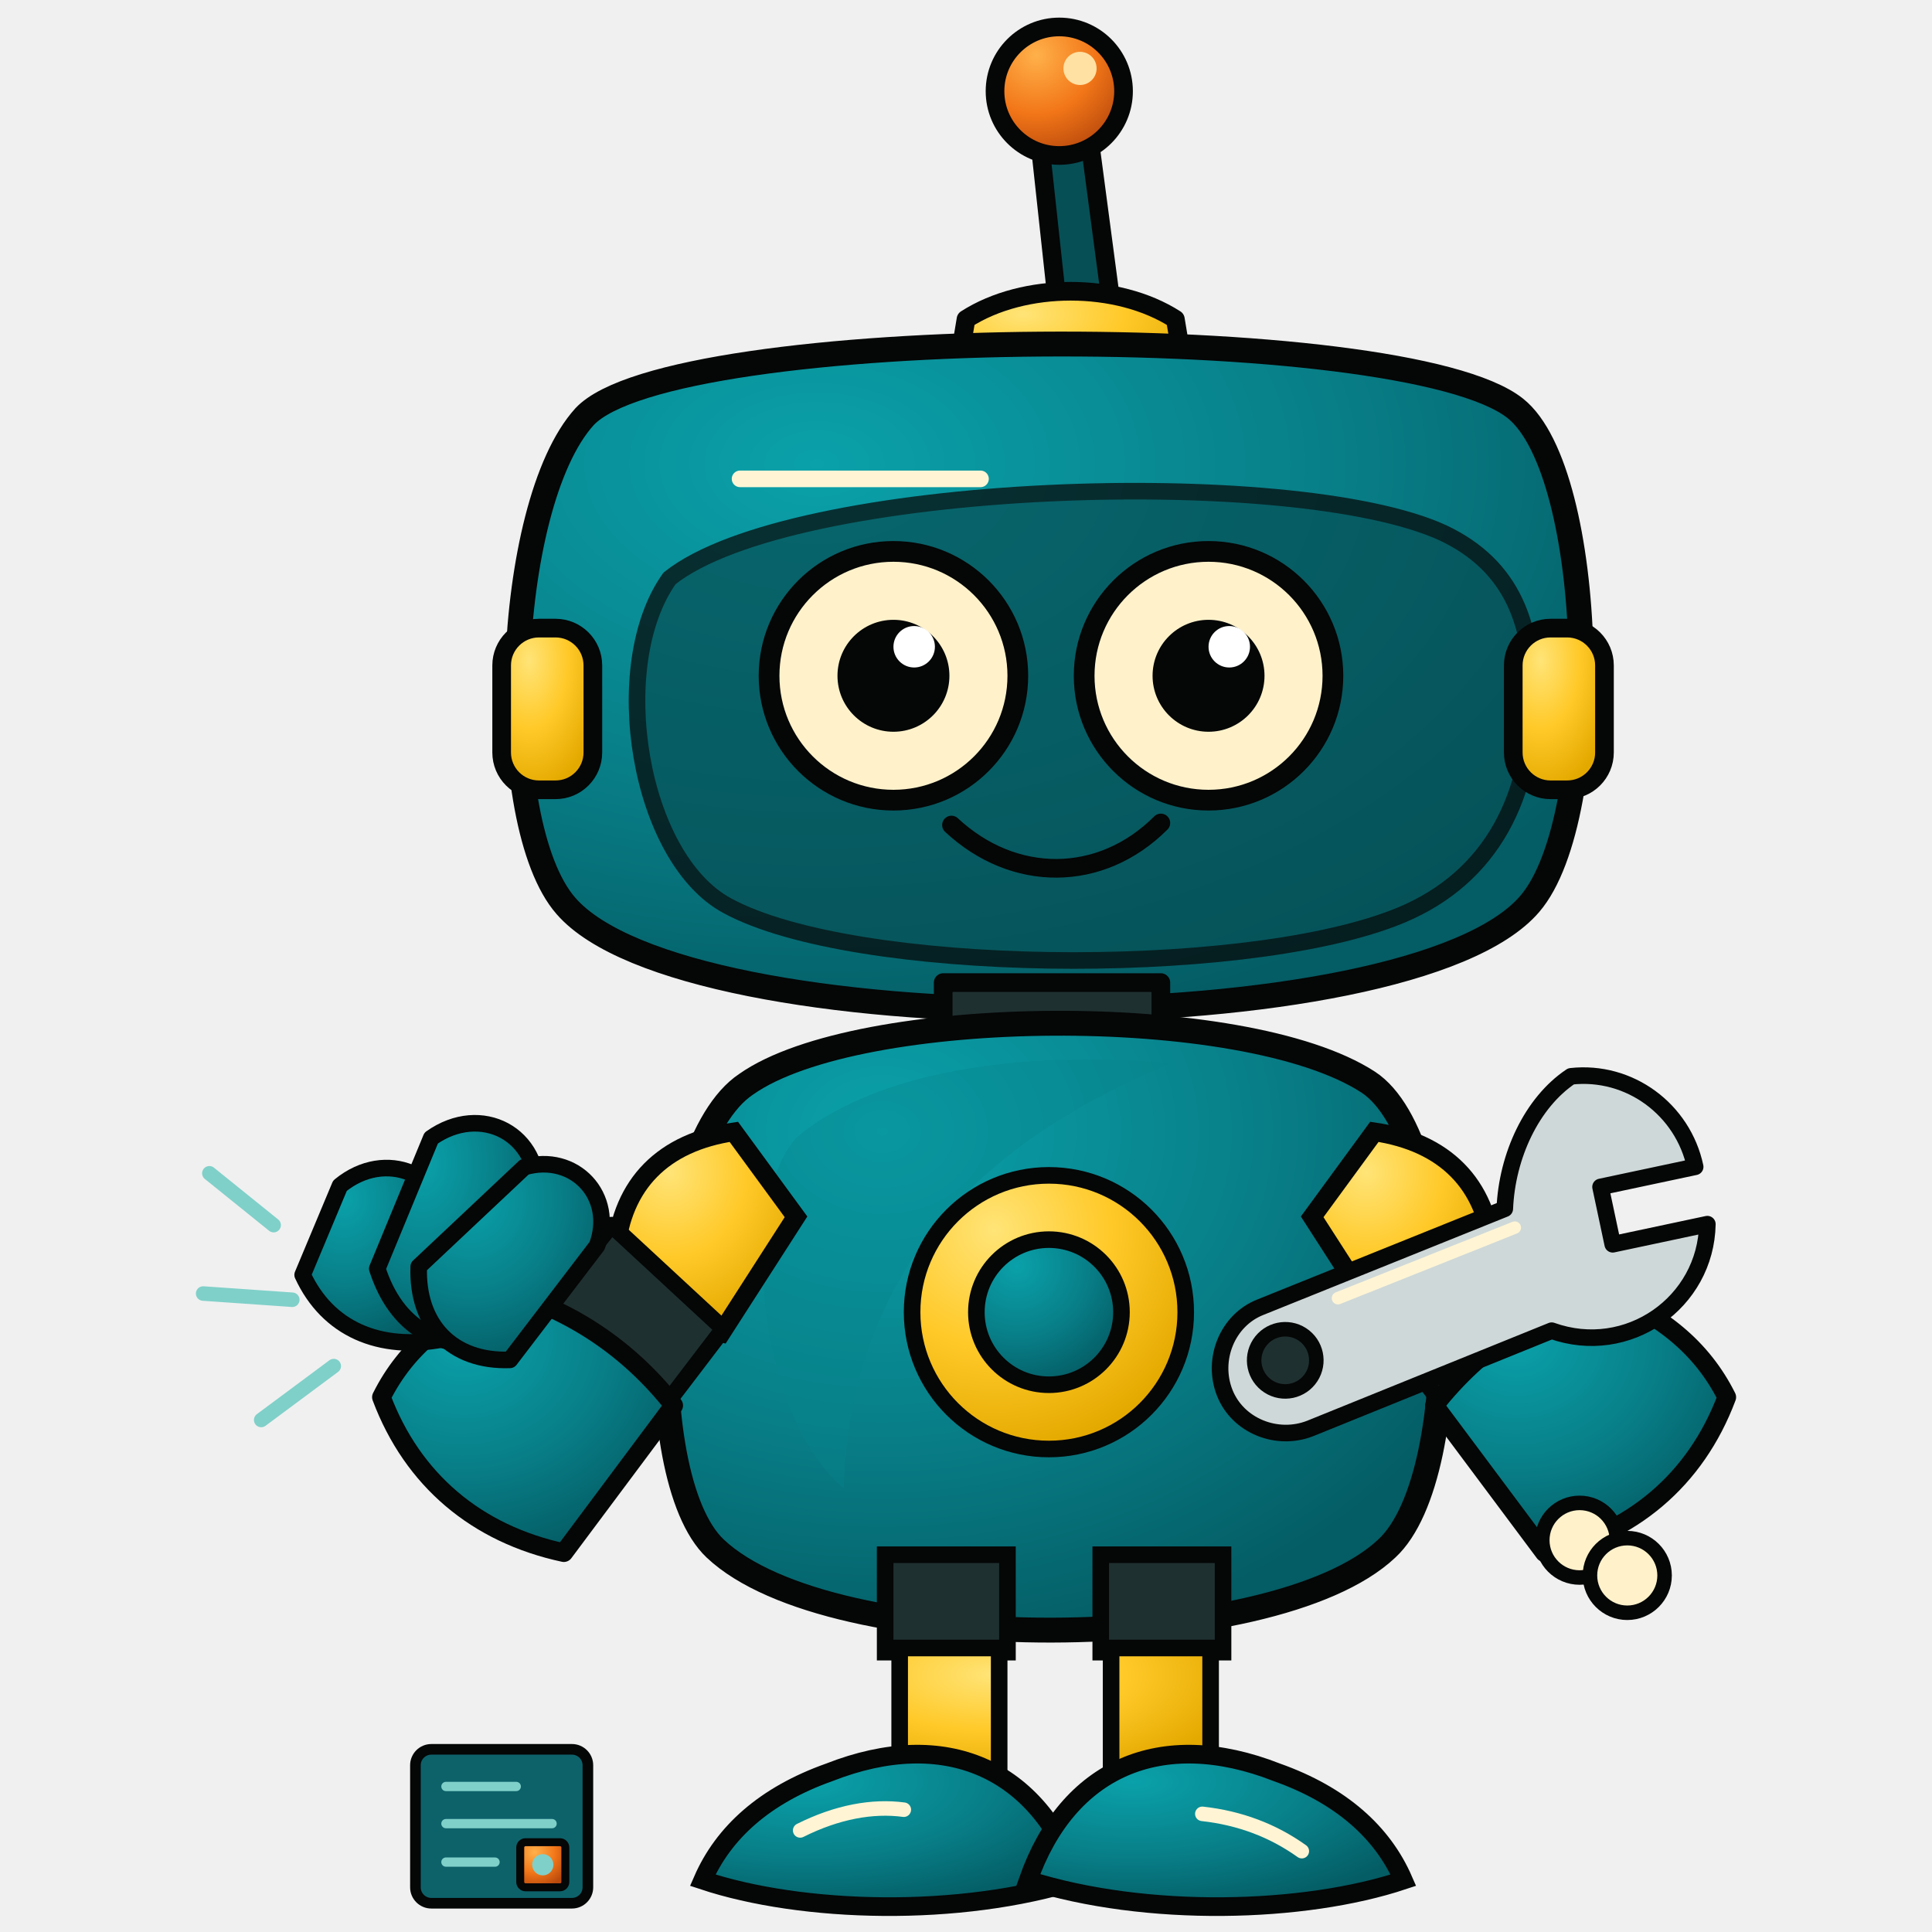
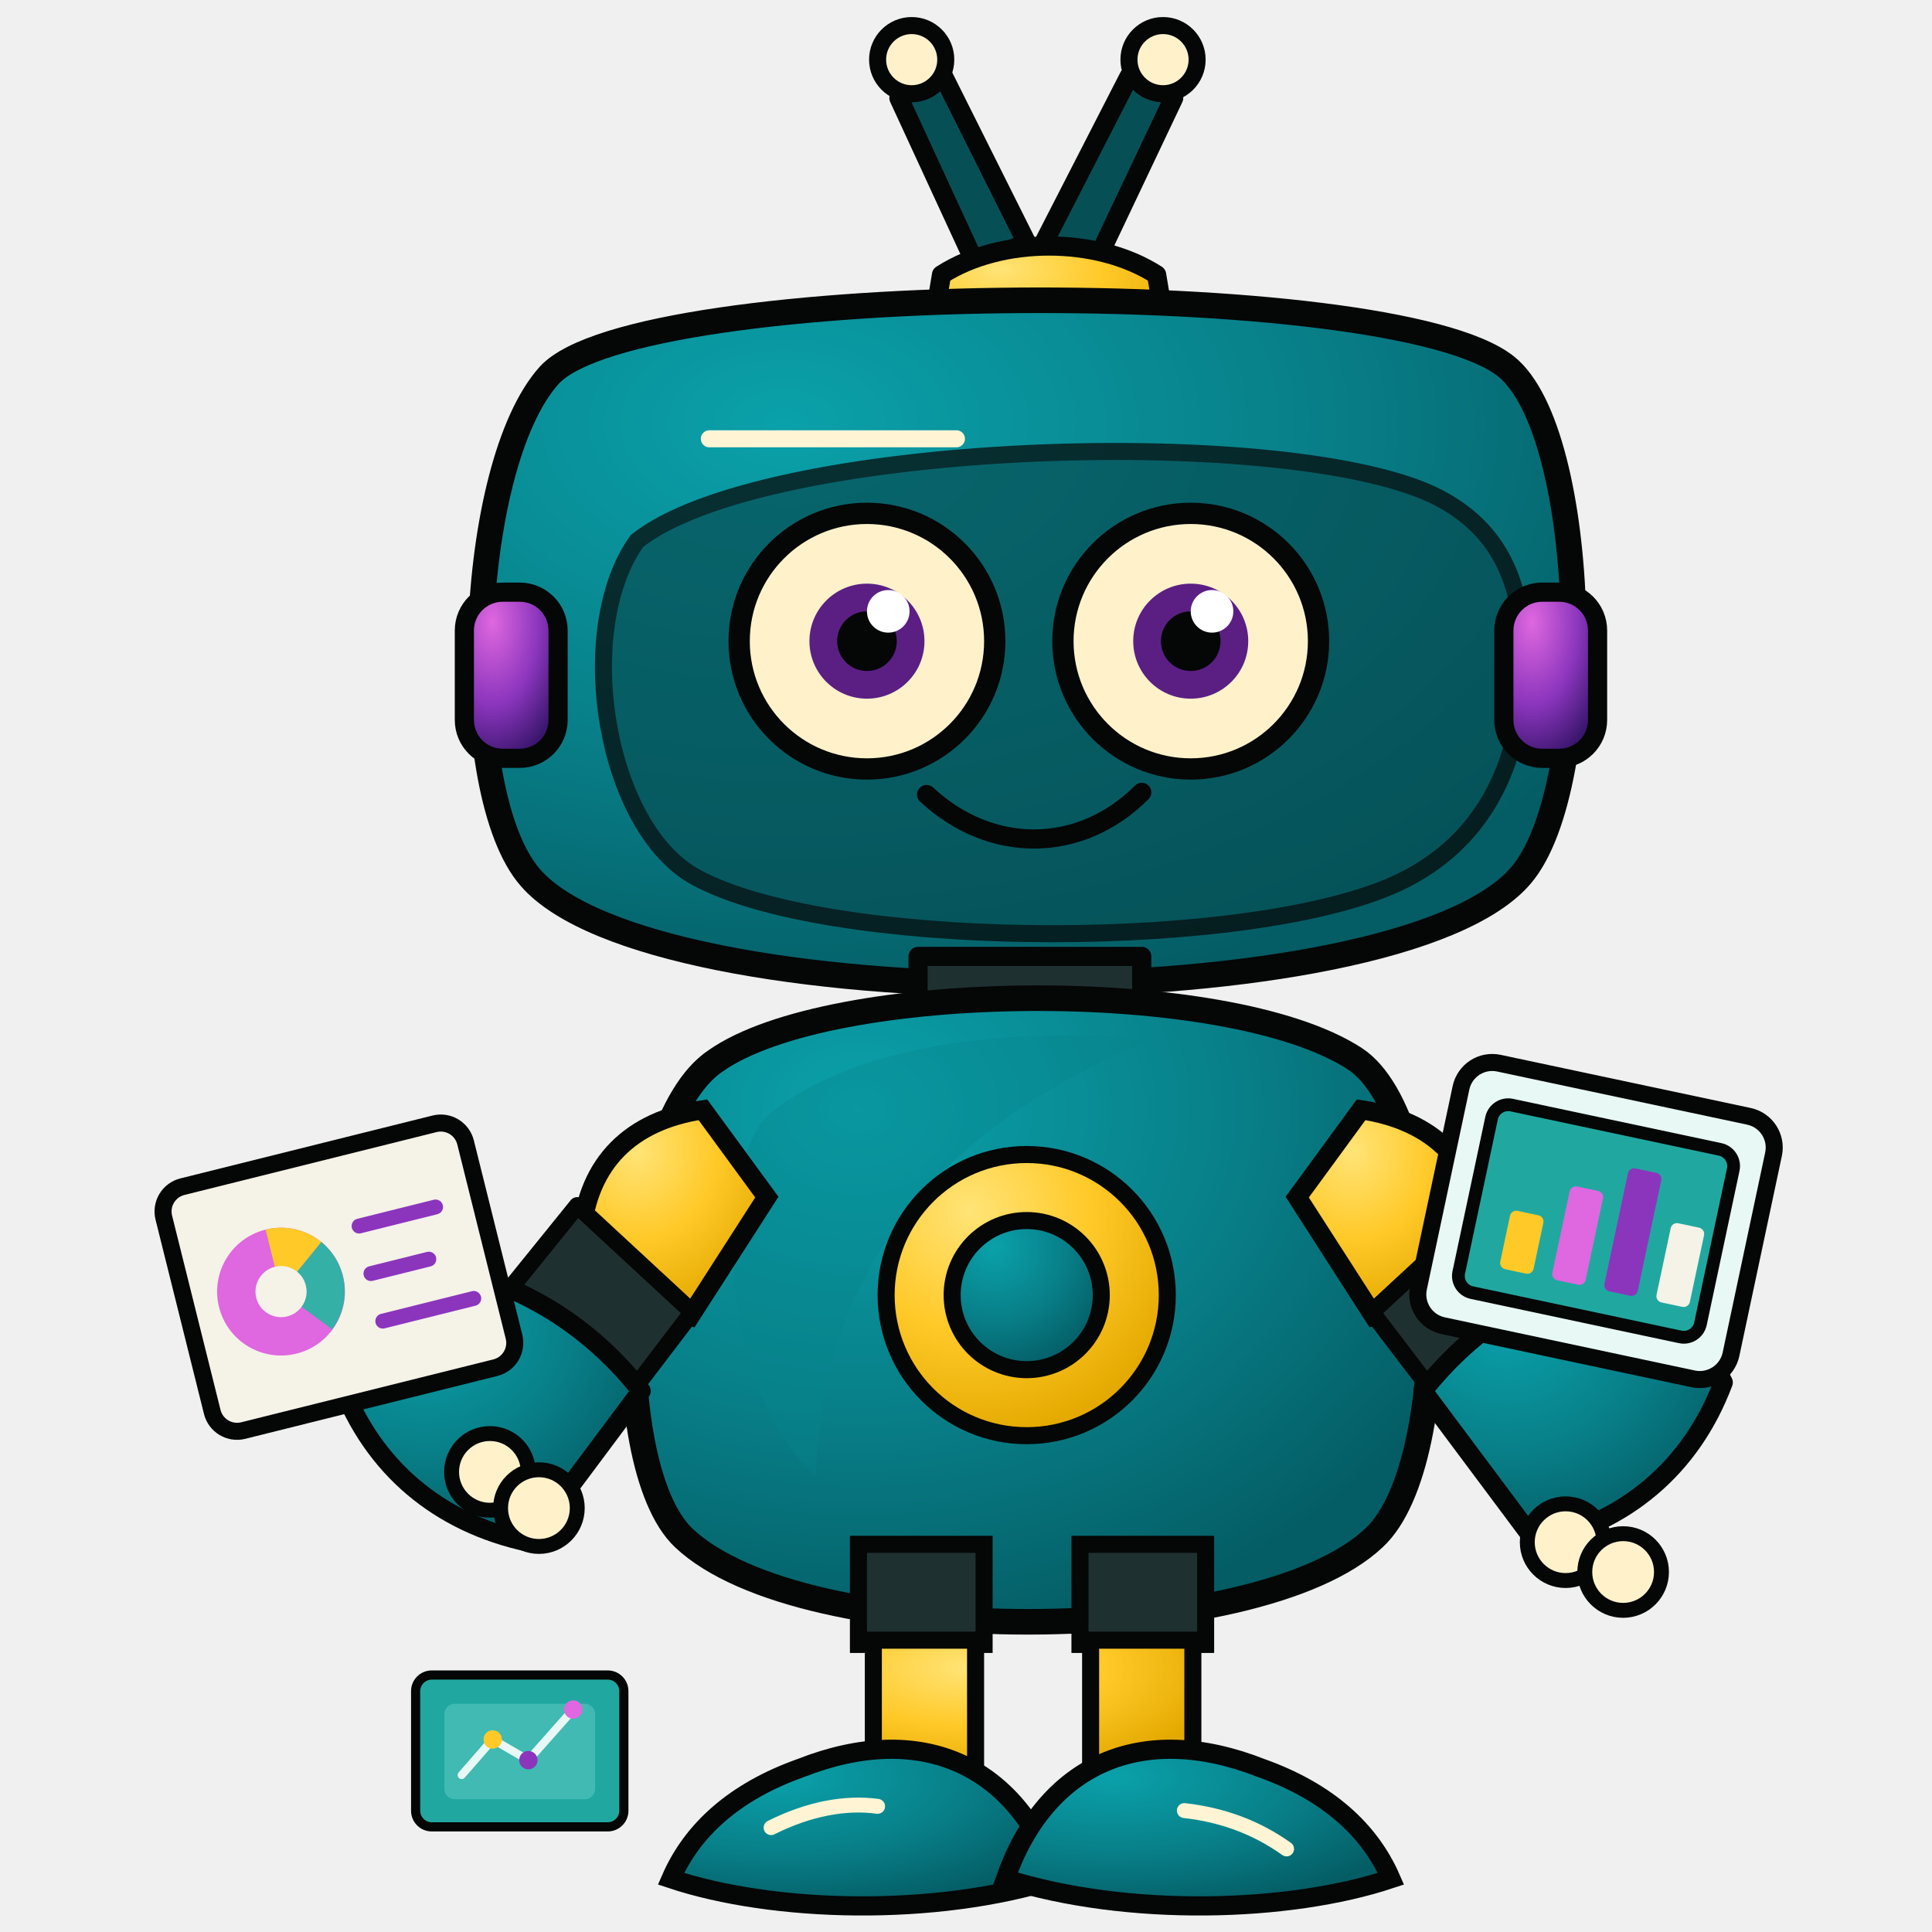
- <svg xmlns="http://www.w3.org/2000/svg" viewBox="4 33 932 932" version="1.1" role="img" aria-labelledby="title desc">
+ <svg xmlns="http://www.w3.org/2000/svg" viewBox="28 58 907 907" version="1.1" role="img" aria-labelledby="title desc">
  <defs>
    <radialGradient id="teal" cx="28%" cy="18%" r="88%">
      <stop offset="0" stop-color="#0aa1aa" />
      <stop offset="0.55" stop-color="#087f88" />
      <stop offset="1" stop-color="#045c64" />
    </radialGradient>
-     <radialGradient id="darkTeal" cx="30%" cy="20%" r="86%">
-       <stop offset="0" stop-color="#064f55" />
-       <stop offset="1" stop-color="#064f55" />
-     </radialGradient>
    <radialGradient id="gold" cx="30%" cy="20%" r="82%">
      <stop offset="0" stop-color="#ffe477" />
      <stop offset="0.52" stop-color="#ffc928" />
      <stop offset="1" stop-color="#e4a900" />
    </radialGradient>
-     <radialGradient id="orange" cx="32%" cy="22%" r="82%">
-       <stop offset="0" stop-color="#ffb14a" />
-       <stop offset=".56" stop-color="#f27618" />
-       <stop offset="1" stop-color="#b9490c" />
+     <radialGradient id="purple" cx="30%" cy="18%" r="86%">
+       <stop offset="0" stop-color="#df67df" />
+       <stop offset=".58" stop-color="#8b35bd" />
+       <stop offset="1" stop-color="#3a166d" />
    </radialGradient>
    <radialGradient id="cream" cx="30%" cy="20%" r="86%">
      <stop offset="0" stop-color="#fff2cb" />
      <stop offset="1" stop-color="#fff2cb" />
    </radialGradient>
  </defs>
  <rect width="1024" height="1024" fill="none" />
-   <g id="carver-roster" transform="translate(0 8)">
+   <g id="monet-roster" transform="translate(0 8)">
    <g id="antenna">
-       <path fill="#064f55" stroke="#050606" stroke-width="9" stroke-linecap="round" stroke-linejoin="round" d="M514 171l-9-83h24l11 83z" />
-       <circle fill="url(#orange)" stroke="#050606" stroke-width="9" cx="515" cy="69" r="31" />
-       <circle fill="#ffe1a4" cx="525" cy="58" r="8" />
+       <path fill="#064f55" stroke="#050606" stroke-width="9" stroke-linecap="round" stroke-linejoin="round" d="M486 174l-36-78 21-10 39 78z" />
+       <path fill="#064f55" stroke="#050606" stroke-width="9" stroke-linecap="round" stroke-linejoin="round" d="M542 174l37-78-21-10-40 78z" />
+       <circle fill="url(#cream)" stroke="#050606" stroke-width="8" cx="456" cy="78" r="16" />
+       <circle fill="url(#cream)" stroke="#050606" stroke-width="8" cx="574" cy="78" r="16" />
      <path fill="url(#gold)" stroke="#050606" stroke-width="9" stroke-linejoin="round" d="M470 179c28-18 73-18 101 0l7 42H463z" />
    </g>
    <g id="head">
      <path fill="url(#teal)" stroke="#050606" stroke-width="12" stroke-linecap="round" stroke-linejoin="round" d="M286 226c42-45 395-47 449-4 39 31 43 197 7 239-58 68-407 68-465 1-35-40-30-193 9-236z" />
      <path fill="#064f55" stroke="#050606" stroke-width="8" stroke-linecap="round" stroke-linejoin="round" opacity=".72" d="M327 304c59-47 301-55 373-22 34 16 44 45 43 82-1 49-22 87-67 104-76 29-260 27-321-6-43-23-58-116-28-158z" />
      <circle fill="url(#cream)" stroke="#050606" stroke-width="10" cx="435" cy="351" r="60" />
      <circle fill="url(#cream)" stroke="#050606" stroke-width="10" cx="587" cy="351" r="60" />
-       <circle fill="#050606" cx="435" cy="351" r="27" />
-       <circle fill="#050606" cx="587" cy="351" r="27" />
+       <circle fill="#5b1f83" cx="435" cy="351" r="27" />
+       <circle fill="#5b1f83" cx="587" cy="351" r="27" />
+       <circle fill="#050606" cx="435" cy="351" r="14" />
+       <circle fill="#050606" cx="587" cy="351" r="14" />
      <circle fill="#fff" cx="445" cy="337" r="10" />
      <circle fill="#fff" cx="597" cy="337" r="10" />
      <path fill="none" stroke="#050606" stroke-width="9" stroke-linecap="round" d="M463 423c30 28 72 28 101-1" />
      <path fill="none" stroke="#fff5d5" stroke-width="8" stroke-linecap="round" d="M361 256h116" />
    </g>
    <g id="ears">
-       <rect fill="url(#gold)" stroke="#050606" stroke-width="9" x="246" y="328" width="44" height="78" rx="18" />
-       <rect fill="url(#gold)" stroke="#050606" stroke-width="9" x="734" y="328" width="44" height="78" rx="18" />
+       <rect fill="url(#purple)" stroke="#050606" stroke-width="9" x="246" y="328" width="44" height="78" rx="18" />
+       <rect fill="url(#purple)" stroke="#050606" stroke-width="9" x="734" y="328" width="44" height="78" rx="18" />
    </g>
    <g id="neck-body">
      <path fill="#1f3030" stroke="#050606" stroke-width="9" stroke-linejoin="round" d="M459 499h105v44c-31 17-75 17-105 0z" />
      <path fill="url(#teal)" stroke="#050606" stroke-width="12" stroke-linecap="round" stroke-linejoin="round" d="M364 548c54-38 240-40 300-1 43 28 48 189 9 225-55 52-268 53-324 0-37-35-30-194 15-224z" />
      <path fill="#07848d" opacity=".35" d="M388 574c36-31 106-43 181-36-103 42-155 110-158 205-43-37-50-139-23-169z" />
      <g id="chest-o-ring">
        <circle fill="url(#gold)" stroke="#050606" stroke-width="8" stroke-linecap="round" stroke-linejoin="round" cx="510" cy="658" r="66" />
        <circle fill="url(#teal)" stroke="#050606" stroke-width="8" stroke-linecap="round" stroke-linejoin="round" cx="510" cy="658" r="35" />
      </g>
    </g>
-     <g id="left-wave-hand">
+     <g id="left-layout-hand">
      <path fill="url(#gold)" stroke="#050606" stroke-width="9" d="M358 571c-34 5-54 25-57 58 9 20 27 33 51 39l36-56z" />
      <path fill="#1f3030" stroke="#050606" stroke-width="8" stroke-linejoin="round" d="M299 616l54 50-32 42-60-45z" />
      <path fill="url(#teal)" stroke="#050606" stroke-width="9" stroke-linejoin="round" d="M248 648c31 9 59 27 81 55l-53 71c-42-9-73-35-88-75 12-24 32-40 60-51z" />
-       <path fill="url(#teal)" stroke="#050606" stroke-width="8" stroke-linejoin="round" d="M168 597c22-18 51-6 53 22l-3 52c-31 6-56-5-68-31z" />
-       <path fill="url(#teal)" stroke="#050606" stroke-width="8" stroke-linejoin="round" d="M212 574c24-17 53-2 51 28l-17 70c-30 6-51-7-60-35z" />
-       <path fill="url(#teal)" stroke="#050606" stroke-width="8" stroke-linejoin="round" d="M257 588c24-7 44 14 35 38l-42 55c-28 1-45-17-44-45z" />
-       <path fill="none" stroke="#7fd0c9" stroke-width="7" stroke-linecap="round" d="M136 616l-31-25M145 652l-43-3M165 684l-35 26" />
+       <g id="composition-card" transform="translate(102 610) rotate(-14)">
+         <rect fill="#f5f2e8" stroke="#050606" stroke-width="8" x="0" y="0" width="146" height="118" rx="12" />
+         <circle fill="#df67df" cx="45" cy="59" r="30" />
+         <path fill="#ffc928" d="M45 59V29a30 30 0 0 1 24 12z" />
+         <path fill="#34b0a6" d="M45 59l24-18a30 30 0 0 1-5 41z" />
+         <circle fill="#f5f2e8" cx="45" cy="59" r="12" />
+         <path fill="none" stroke="#8b35bd" stroke-width="7" stroke-linecap="round" d="M88 38h37M88 61h28M88 84h44" />
+       </g>
+       <circle fill="url(#cream)" stroke="#050606" stroke-width="7" cx="258" cy="741" r="18" />
+       <circle fill="url(#cream)" stroke="#050606" stroke-width="7" cx="281" cy="758" r="18" />
    </g>
-     <g id="right-tool-arm">
+     <g id="right-chart-arm">
      <path fill="url(#gold)" stroke="#050606" stroke-width="9" d="M667 571c34 5 54 25 57 58-9 20-27 33-51 39l-36-56z" />
      <path fill="#1f3030" stroke="#050606" stroke-width="8" stroke-linejoin="round" d="M726 616l-54 50 32 42 60-45z" />
      <path fill="url(#teal)" stroke="#050606" stroke-width="9" stroke-linejoin="round" d="M777 648c-31 9-59 27-81 55l53 71c42-9 73-35 88-75-12-24-32-40-60-51z" />
-       <g id="wrench" transform="translate(725 500) rotate(33)">
-         <path fill="#cfd8d8" stroke="#050606" stroke-width="8" stroke-linecap="round" stroke-linejoin="round" d="M55 17c22-18 54-16 74 4l-33 33 20 20 33-33c20 32 3 75-35 84l-72 103c-10 14-30 18-44 8-14-10-18-30-8-44l73-104c-13-22-17-50-8-71z" />
-         <circle fill="#1f3030" stroke="#050606" stroke-width="7" cx="14" cy="207" r="15" />
-         <path fill="none" stroke="#fff5d5" stroke-width="6" stroke-linecap="round" d="M72 93l-53 75" />
+       <g id="chart-tablet" transform="translate(717 546) rotate(12)">
+         <rect fill="#e7f8f5" stroke="#050606" stroke-width="8" x="0" y="0" width="150" height="126" rx="15" />
+         <rect fill="#20a8a0" stroke="#050606" stroke-width="6" x="17" y="18" width="116" height="90" rx="8" />
+         <rect fill="#ffc928" x="35" y="66" width="16" height="28" rx="3" />
+         <rect fill="#df67df" x="60" y="49" width="16" height="45" rx="3" />
+         <rect fill="#8b35bd" x="85" y="35" width="16" height="59" rx="3" />
+         <rect fill="#f5f2e8" x="110" y="56" width="16" height="38" rx="3" />
      </g>
-       <circle fill="url(#cream)" stroke="#050606" stroke-width="7" cx="766" cy="768" r="18" />
-       <circle fill="url(#cream)" stroke="#050606" stroke-width="7" cx="789" cy="785" r="18" />
+       <circle fill="url(#cream)" stroke="#050606" stroke-width="7" cx="763" cy="774" r="18" />
+       <circle fill="url(#cream)" stroke="#050606" stroke-width="7" cx="790" cy="788" r="18" />
    </g>
-     <g id="carver-role-badge" transform="translate(246 906) scale(0.64) translate(-512 -662)">
-       <rect fill="#0d626a" stroke="#050606" stroke-width="8" x="447" y="604" width="130" height="116" rx="12" />
-       <path fill="none" stroke="#7fd0c9" stroke-width="7" stroke-linecap="round" d="M470 632h53M470 660h80M470 689h37" />
-       <rect fill="url(#orange)" stroke="#050606" stroke-width="6" x="526" y="674" width="34" height="34" rx="4" />
-       <circle fill="#7fd0c9" cx="543" cy="691" r="8" />
+     <g id="monet-role-badge" transform="translate(272 872) scale(0.54) translate(-512.5 -666)">
+       <rect fill="#20a8a0" stroke="#050606" stroke-width="8" x="422" y="600" width="181" height="132" rx="14" />
+       <rect fill="#67d1c8" opacity=".45" x="447" y="625" width="131" height="83" rx="9" />
+       <path fill="none" stroke="#e7f8f5" stroke-width="7" stroke-linecap="round" d="M462 687l27-31 31 18 39-44" />
+       <circle fill="#ffc928" cx="489" cy="656" r="8" />
+       <circle fill="#8b35bd" cx="520" cy="674" r="8" />
+       <circle fill="#df67df" cx="559" cy="630" r="8" />
    </g>
    <g id="legs">
      <path fill="#1f3030" stroke="#050606" stroke-width="8" d="M431 775h59v47h-59zM535 775h59v47h-59z" />
      <path fill="url(#gold)" stroke="#050606" stroke-width="8" d="M438 820h48v64h-48zM540 820h48v64h-48z" />
      <path fill="url(#teal)" stroke="#050606" stroke-width="9" d="M404 880c56-22 101-2 120 52-57 18-133 16-181 0 10-23 30-41 61-52z" />
      <path fill="url(#teal)" stroke="#050606" stroke-width="9" d="M620 880c-56-22-101-2-120 52 57 18 133 16 181 0-10-23-30-41-61-52z" />
      <path fill="none" stroke="#fff5d5" stroke-width="7" stroke-linecap="round" d="M390 908c18-9 35-12 50-10" />
      <path fill="none" stroke="#fff5d5" stroke-width="7" stroke-linecap="round" d="M584 900c18 2 34 8 48 18" />
    </g>
  </g>
</svg>
